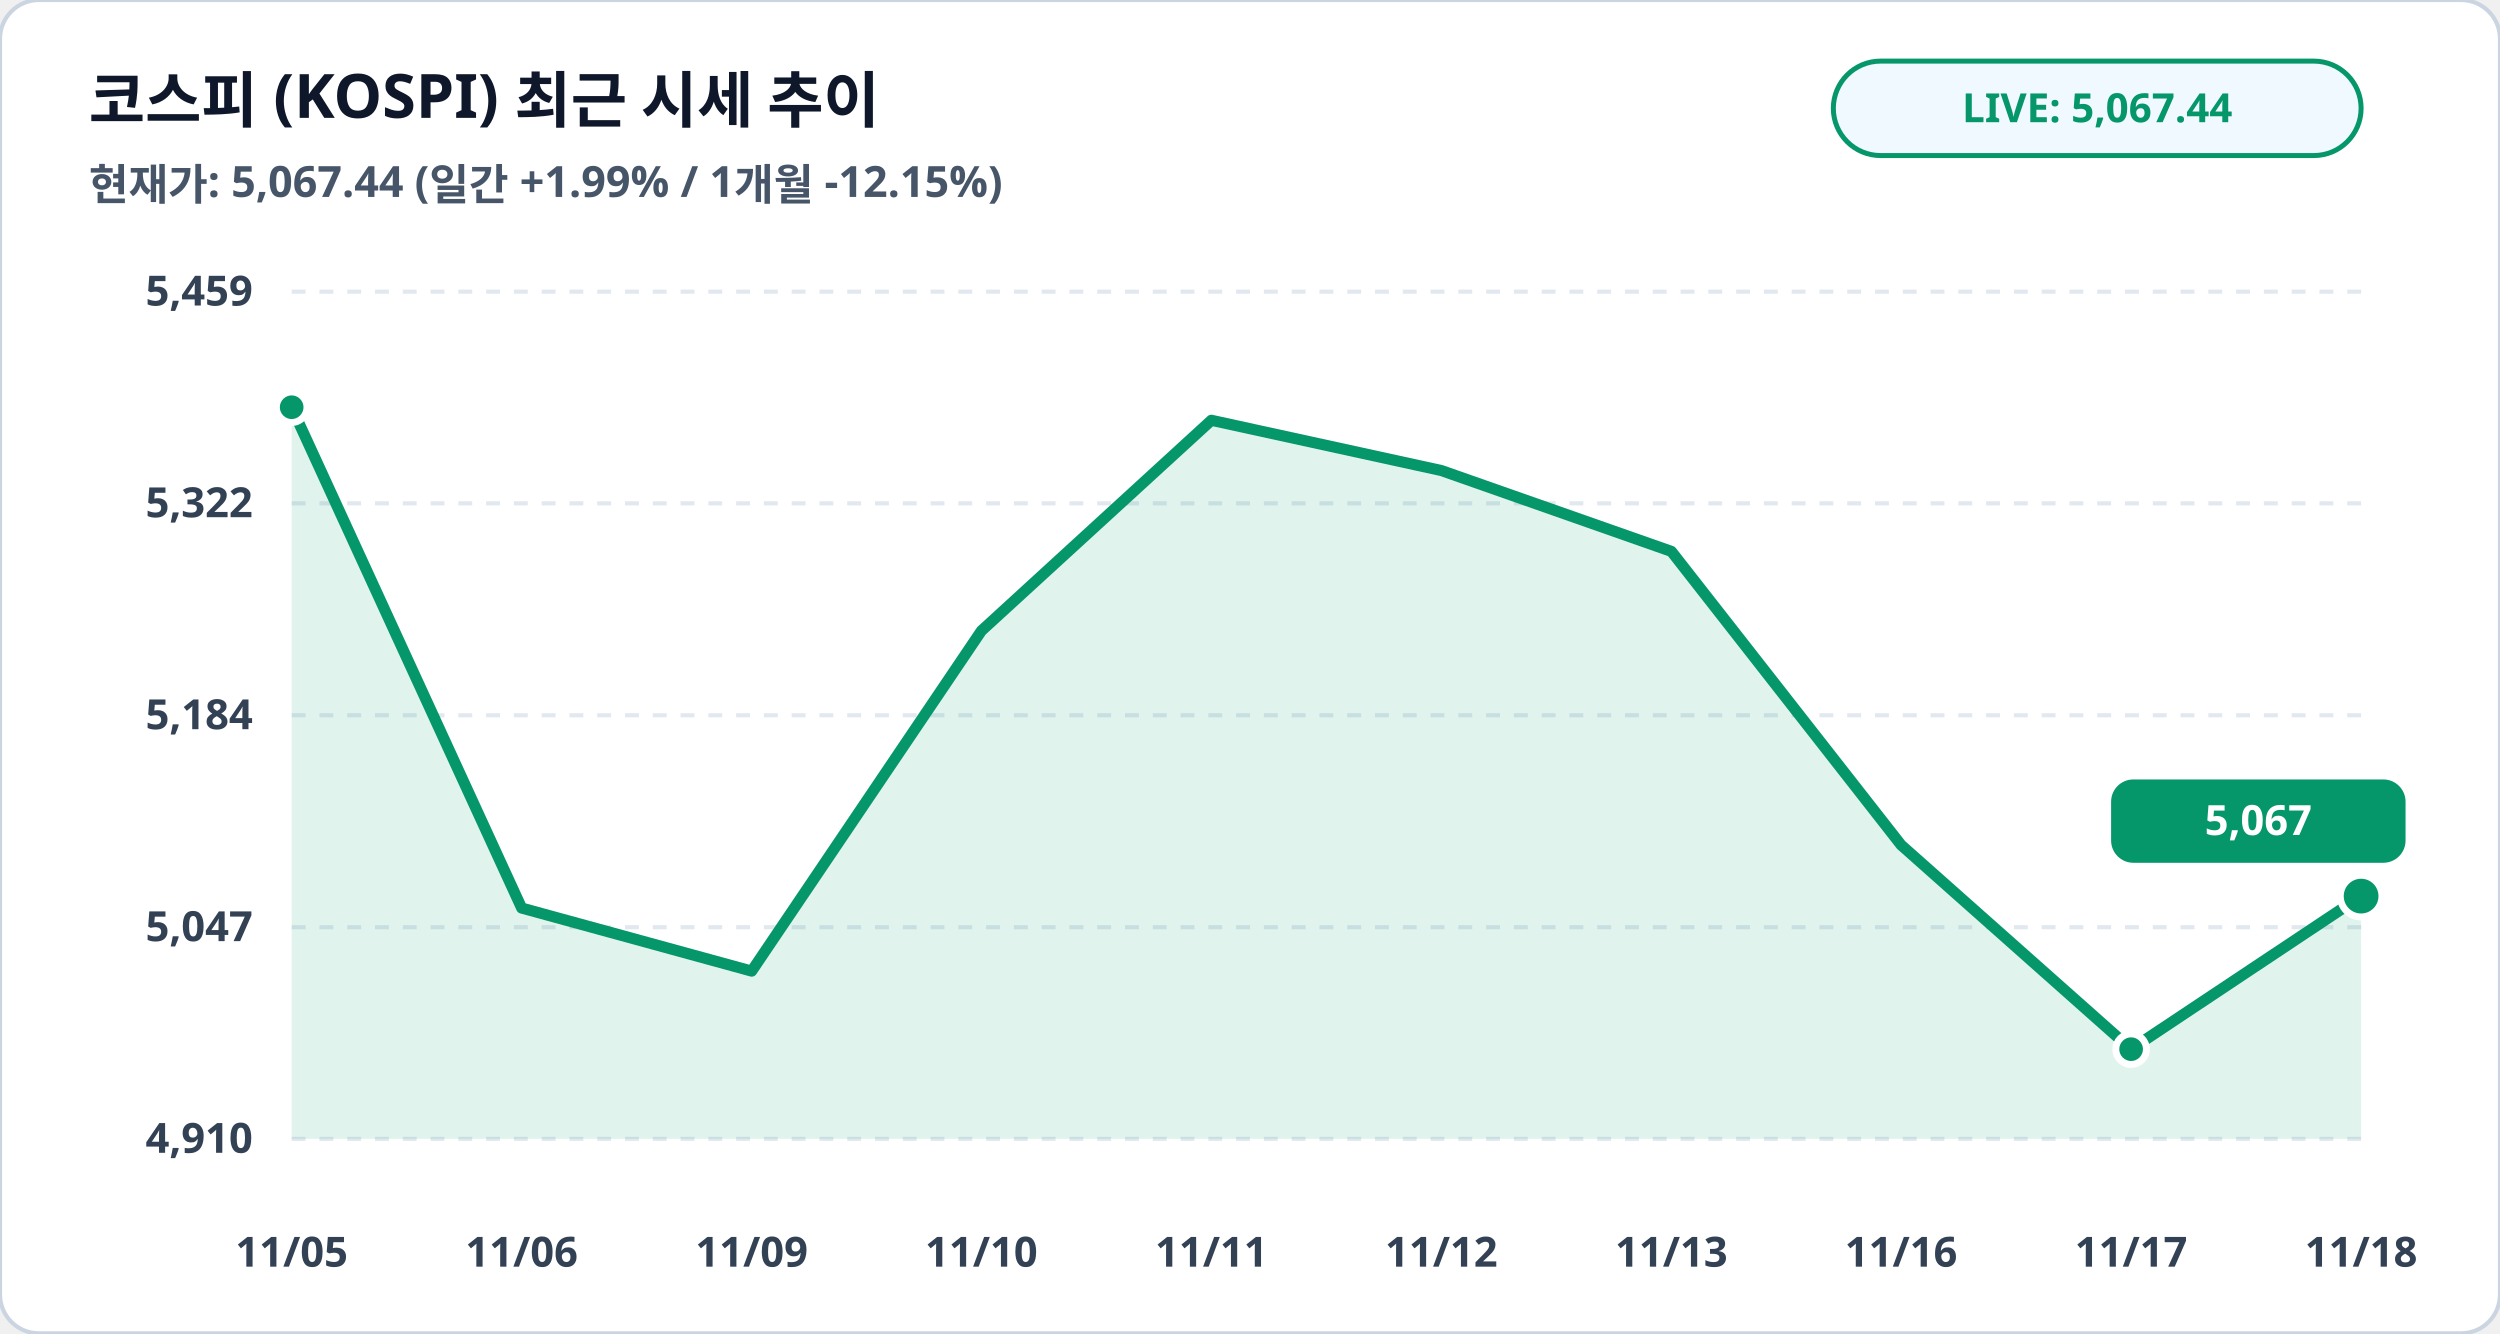
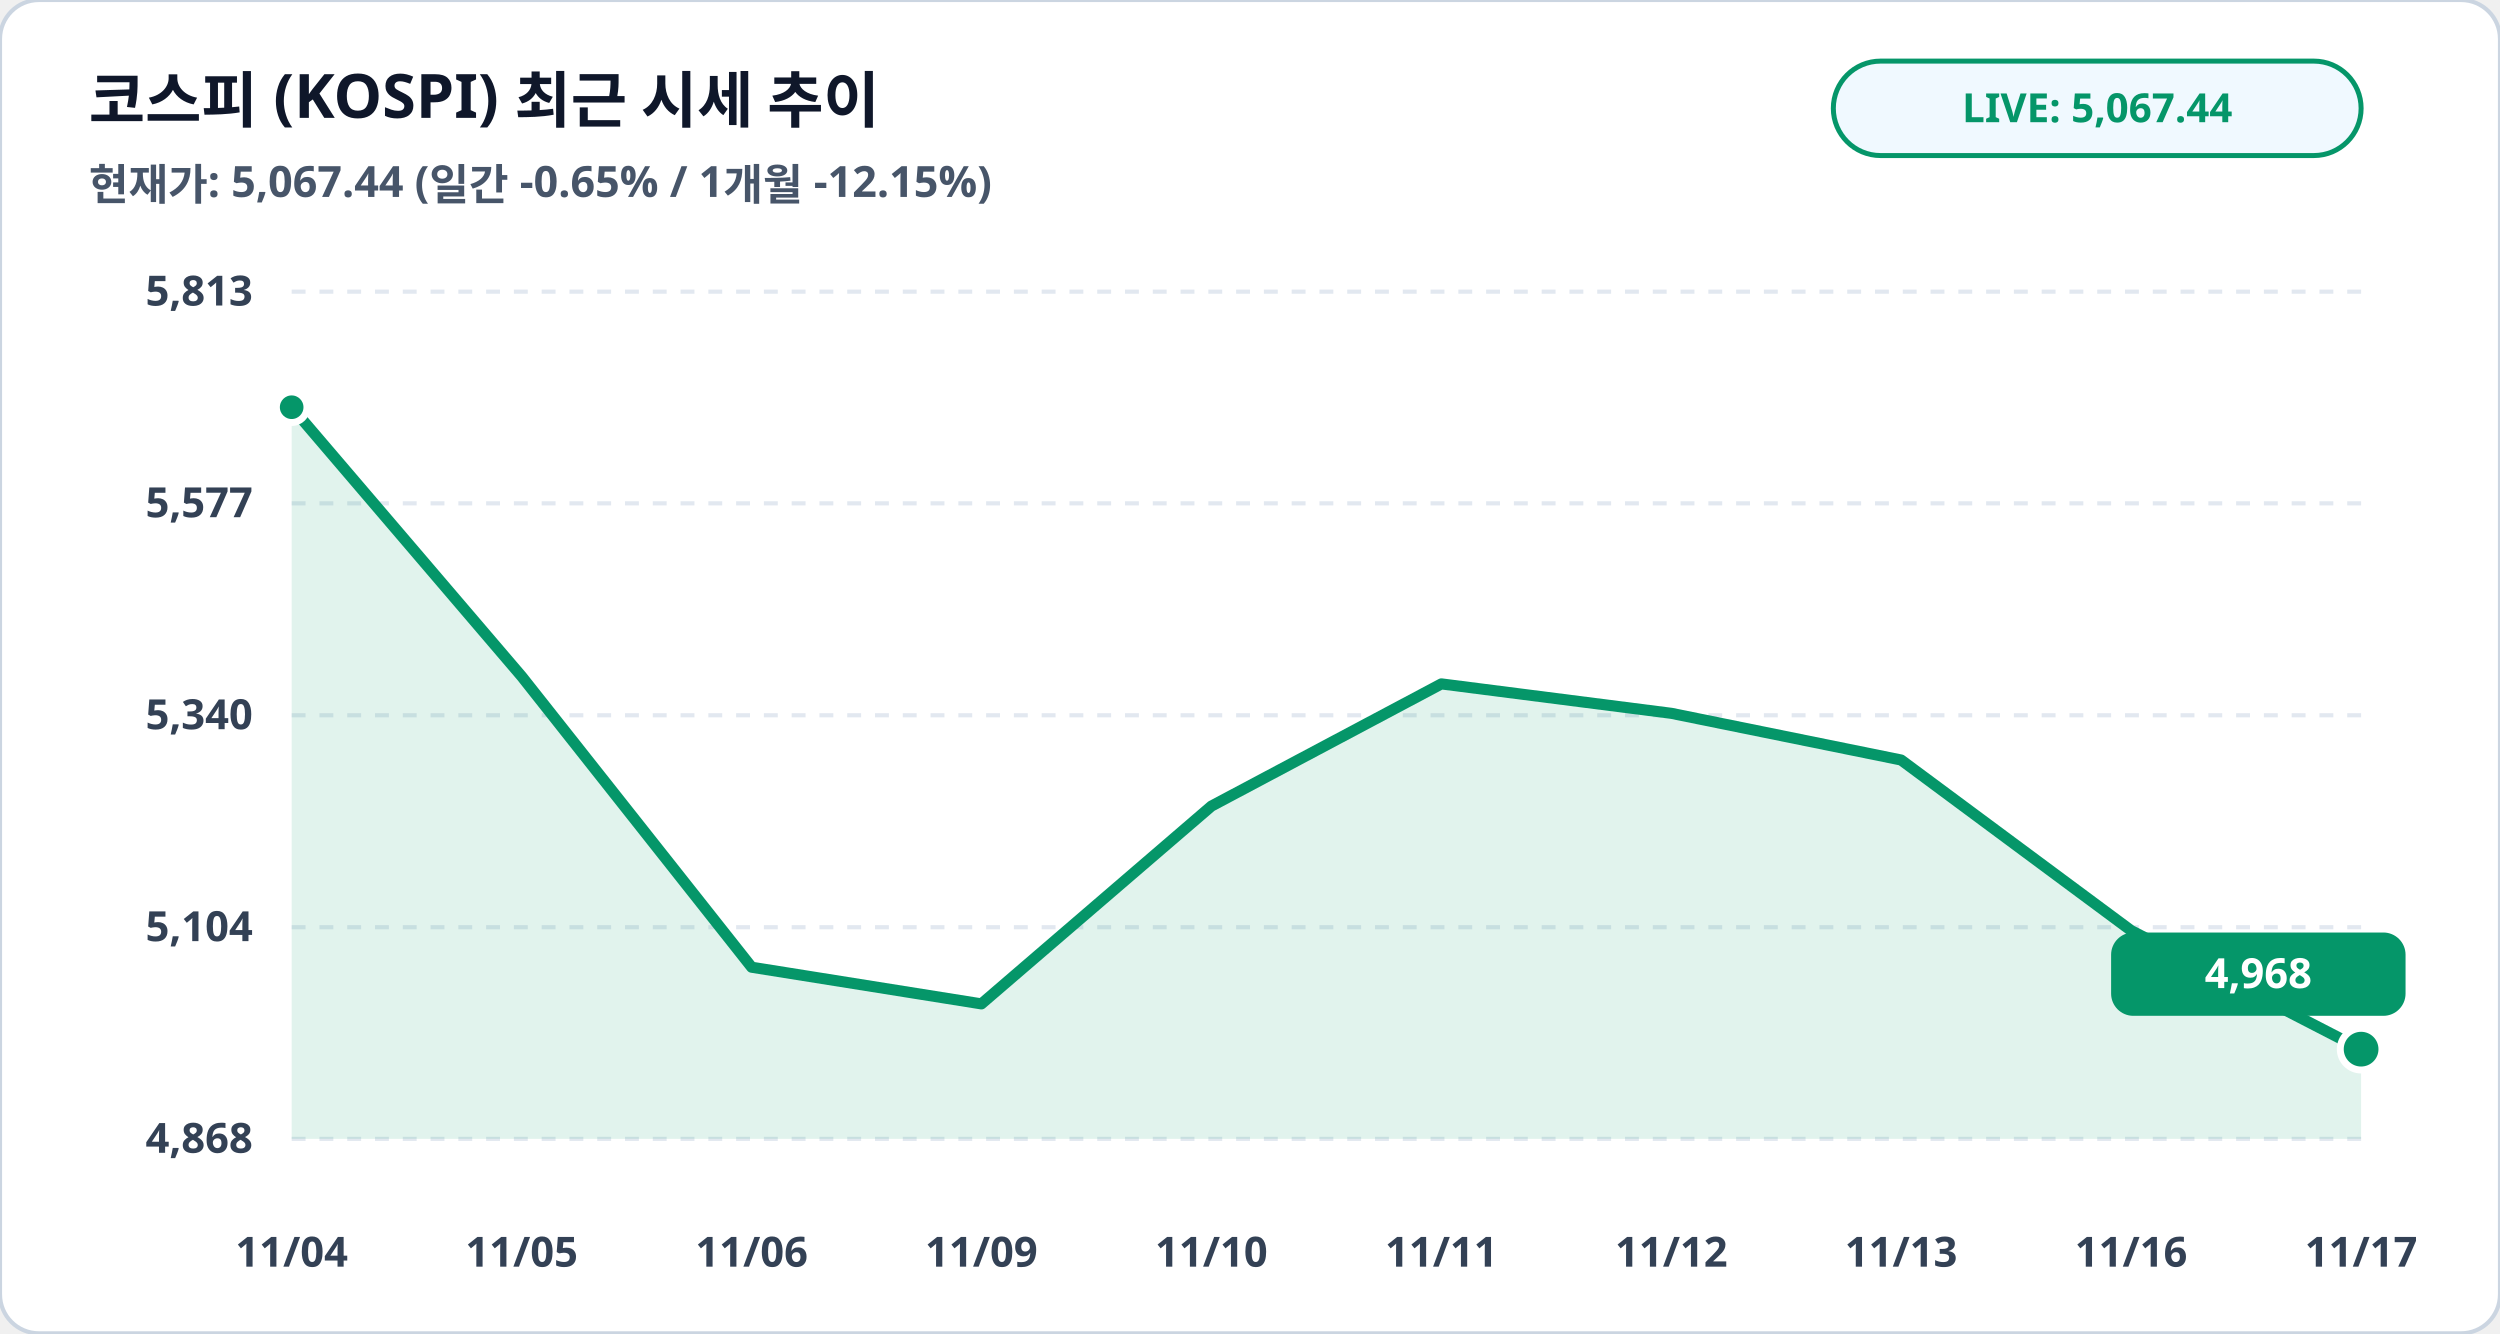
<svg xmlns="http://www.w3.org/2000/svg" viewBox="0 0 900 480" width="100%" height="100%">
  <rect width="900" height="480" rx="14" fill="#ffffff" stroke="#cbd5e1" stroke-width="1.5" />
  <text x="32" y="44" fill="#0f172a" font-family="Pretendard, sans-serif" font-size="22" font-weight="900">코스피 (KOSPI) 최근 시세 추이</text>
-   <text x="32" y="72" fill="#475569" font-family="Pretendard, sans-serif" font-size="15.5" font-weight="600">현재가: 5,067.44 (일간 +1.99% / 1개월 -12.15%)</text>
+   <text x="32" y="72" fill="#475569" font-family="Pretendard, sans-serif" font-size="15.5" font-weight="600">현재가: 5,067.44 (일간 -0.65% / 1개월 -12.15%)</text>
  <rect x="660" y="22" width="190" height="34" rx="17" fill="#f0f9ff" stroke="#059669" stroke-width="1.8" />
  <text x="755" y="44" fill="#059669" font-family="Pretendard, sans-serif" font-size="14.5" font-weight="800" text-anchor="middle">LIVE: 5,067.44</text>
  <line x1="105" y1="105.0" x2="850" y2="105.0" stroke="#e2e8f0" stroke-width="1.5" stroke-dasharray="5,5" />
-   <text x="91" y="110.0" fill="#334155" font-family="Pretendard, sans-serif" font-size="15" font-weight="700" text-anchor="end">5,459</text>
+   <text x="91" y="110.0" fill="#334155" font-family="Pretendard, sans-serif" font-size="15" font-weight="700" text-anchor="end">5,813</text>
  <line x1="105" y1="181.2" x2="850" y2="181.2" stroke="#e2e8f0" stroke-width="1.5" stroke-dasharray="5,5" />
-   <text x="91" y="186.2" fill="#334155" font-family="Pretendard, sans-serif" font-size="15" font-weight="700" text-anchor="end">5,322</text>
+   <text x="91" y="186.2" fill="#334155" font-family="Pretendard, sans-serif" font-size="15" font-weight="700" text-anchor="end">5,577</text>
  <line x1="105" y1="257.5" x2="850" y2="257.5" stroke="#e2e8f0" stroke-width="1.5" stroke-dasharray="5,5" />
-   <text x="91" y="262.5" fill="#334155" font-family="Pretendard, sans-serif" font-size="15" font-weight="700" text-anchor="end">5,184</text>
+   <text x="91" y="262.5" fill="#334155" font-family="Pretendard, sans-serif" font-size="15" font-weight="700" text-anchor="end">5,340</text>
  <line x1="105" y1="333.8" x2="850" y2="333.8" stroke="#e2e8f0" stroke-width="1.5" stroke-dasharray="5,5" />
-   <text x="91" y="338.8" fill="#334155" font-family="Pretendard, sans-serif" font-size="15" font-weight="700" text-anchor="end">5,047</text>
+   <text x="91" y="338.8" fill="#334155" font-family="Pretendard, sans-serif" font-size="15" font-weight="700" text-anchor="end">5,104</text>
  <line x1="105" y1="410.0" x2="850" y2="410.0" stroke="#e2e8f0" stroke-width="1.5" stroke-dasharray="5,5" />
-   <text x="91" y="415.0" fill="#334155" font-family="Pretendard, sans-serif" font-size="15" font-weight="700" text-anchor="end">4,910</text>
-   <polygon points="105.0,410.0 105.0,146.6 187.8,326.9 270.6,349.6 353.3,227.1 436.1,151.3 518.9,169.4 601.7,198.5 684.4,304.2 767.2,377.7 850.0,322.6 850.0,410.0" fill="#059669" fill-opacity="0.12" />
-   <polyline fill="none" stroke="#059669" stroke-width="4" stroke-linecap="round" stroke-linejoin="round" points="105.0,146.6 187.8,326.9 270.6,349.6 353.3,227.1 436.1,151.3 518.9,169.4 601.7,198.5 684.4,304.2 767.2,377.7 850.0,322.6" />
+   <text x="91" y="415.0" fill="#334155" font-family="Pretendard, sans-serif" font-size="15" font-weight="700" text-anchor="end">4,868</text>
+   <polygon points="105.0,410.0 105.0,146.6 187.8,243.5 270.6,348.2 353.3,361.4 436.1,290.2 518.9,246.2 601.7,256.8 684.4,273.6 767.2,335.0 850.0,377.7 850.0,410.0" fill="#059669" fill-opacity="0.12" />
+   <polyline fill="none" stroke="#059669" stroke-width="4" stroke-linecap="round" stroke-linejoin="round" points="105.0,146.6 187.8,243.5 270.6,348.2 353.3,361.4 436.1,290.2 518.9,246.2 601.7,256.8 684.4,273.6 767.2,335.0 850.0,377.7" />
  <circle cx="105.0" cy="146.6" r="5.5" fill="#059669" stroke="#ffffff" stroke-width="2.5" />
-   <circle cx="767.2" cy="377.7" r="5.5" fill="#059669" stroke="#ffffff" stroke-width="2.5" />
-   <circle cx="850.0" cy="322.6" r="7.5" fill="#059669" stroke="#ffffff" stroke-width="2.5" />
-   <rect x="760.0" y="280.6" width="106" height="30" rx="8" fill="#059669" />
-   <text x="813.0" y="300.6" fill="#ffffff" font-family="Pretendard, sans-serif" font-size="15" font-weight="800" text-anchor="middle">5,067</text>
-   <text x="105.0" y="456" fill="#334155" font-family="Pretendard, sans-serif" font-size="15" font-weight="700" text-anchor="middle">11/05</text>
-   <text x="187.8" y="456" fill="#334155" font-family="Pretendard, sans-serif" font-size="15" font-weight="700" text-anchor="middle">11/06</text>
-   <text x="270.6" y="456" fill="#334155" font-family="Pretendard, sans-serif" font-size="15" font-weight="700" text-anchor="middle">11/09</text>
-   <text x="353.3" y="456" fill="#334155" font-family="Pretendard, sans-serif" font-size="15" font-weight="700" text-anchor="middle">11/10</text>
-   <text x="436.1" y="456" fill="#334155" font-family="Pretendard, sans-serif" font-size="15" font-weight="700" text-anchor="middle">11/11</text>
-   <text x="518.9" y="456" fill="#334155" font-family="Pretendard, sans-serif" font-size="15" font-weight="700" text-anchor="middle">11/12</text>
-   <text x="601.7" y="456" fill="#334155" font-family="Pretendard, sans-serif" font-size="15" font-weight="700" text-anchor="middle">11/13</text>
-   <text x="684.4" y="456" fill="#334155" font-family="Pretendard, sans-serif" font-size="15" font-weight="700" text-anchor="middle">11/16</text>
-   <text x="767.2" y="456" fill="#334155" font-family="Pretendard, sans-serif" font-size="15" font-weight="700" text-anchor="middle">11/17</text>
-   <text x="850.0" y="456" fill="#334155" font-family="Pretendard, sans-serif" font-size="15" font-weight="700" text-anchor="middle">11/18</text>
+   <circle cx="850.0" cy="377.7" r="7.5" fill="#059669" stroke="#ffffff" stroke-width="2.5" />
+   <rect x="760.0" y="335.7" width="106" height="30" rx="8" fill="#059669" />
+   <text x="813.0" y="355.7" fill="#ffffff" font-family="Pretendard, sans-serif" font-size="15" font-weight="800" text-anchor="middle">4,968</text>
+   <text x="105.0" y="456" fill="#334155" font-family="Pretendard, sans-serif" font-size="15" font-weight="700" text-anchor="middle">11/04</text>
+   <text x="187.8" y="456" fill="#334155" font-family="Pretendard, sans-serif" font-size="15" font-weight="700" text-anchor="middle">11/05</text>
+   <text x="270.6" y="456" fill="#334155" font-family="Pretendard, sans-serif" font-size="15" font-weight="700" text-anchor="middle">11/06</text>
+   <text x="353.3" y="456" fill="#334155" font-family="Pretendard, sans-serif" font-size="15" font-weight="700" text-anchor="middle">11/09</text>
+   <text x="436.1" y="456" fill="#334155" font-family="Pretendard, sans-serif" font-size="15" font-weight="700" text-anchor="middle">11/10</text>
+   <text x="518.9" y="456" fill="#334155" font-family="Pretendard, sans-serif" font-size="15" font-weight="700" text-anchor="middle">11/11</text>
+   <text x="601.7" y="456" fill="#334155" font-family="Pretendard, sans-serif" font-size="15" font-weight="700" text-anchor="middle">11/12</text>
+   <text x="684.4" y="456" fill="#334155" font-family="Pretendard, sans-serif" font-size="15" font-weight="700" text-anchor="middle">11/13</text>
+   <text x="767.2" y="456" fill="#334155" font-family="Pretendard, sans-serif" font-size="15" font-weight="700" text-anchor="middle">11/16</text>
+   <text x="850.0" y="456" fill="#334155" font-family="Pretendard, sans-serif" font-size="15" font-weight="700" text-anchor="middle">11/17</text>
</svg>
